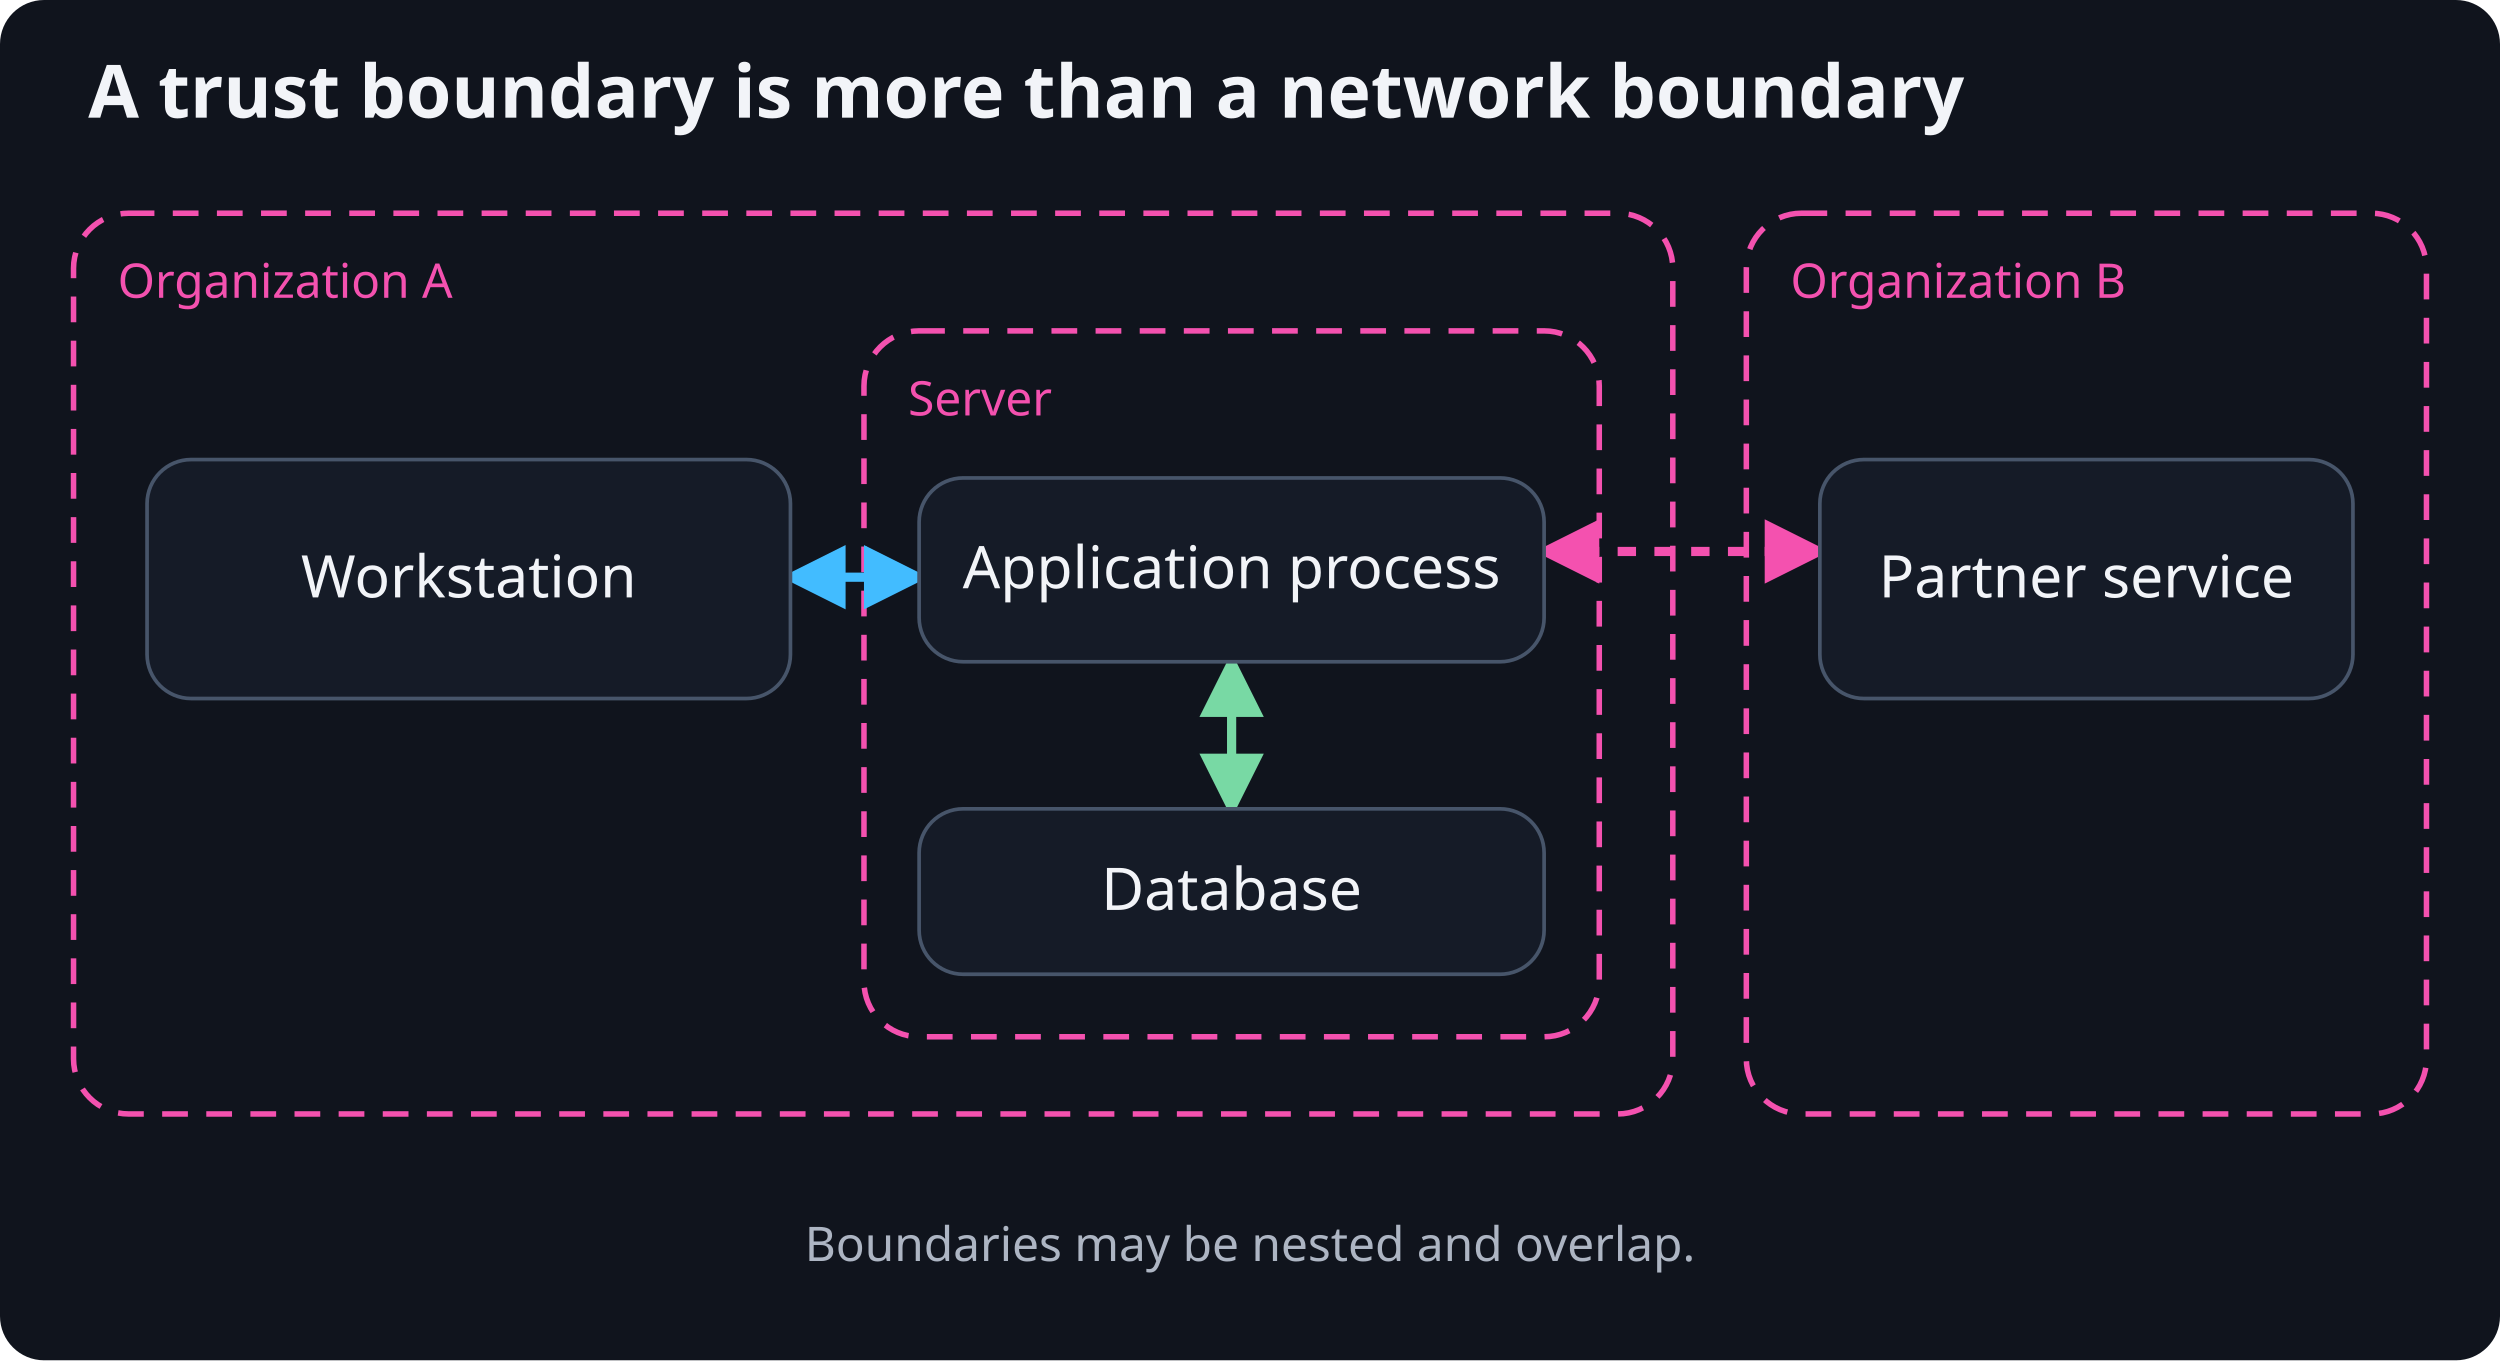
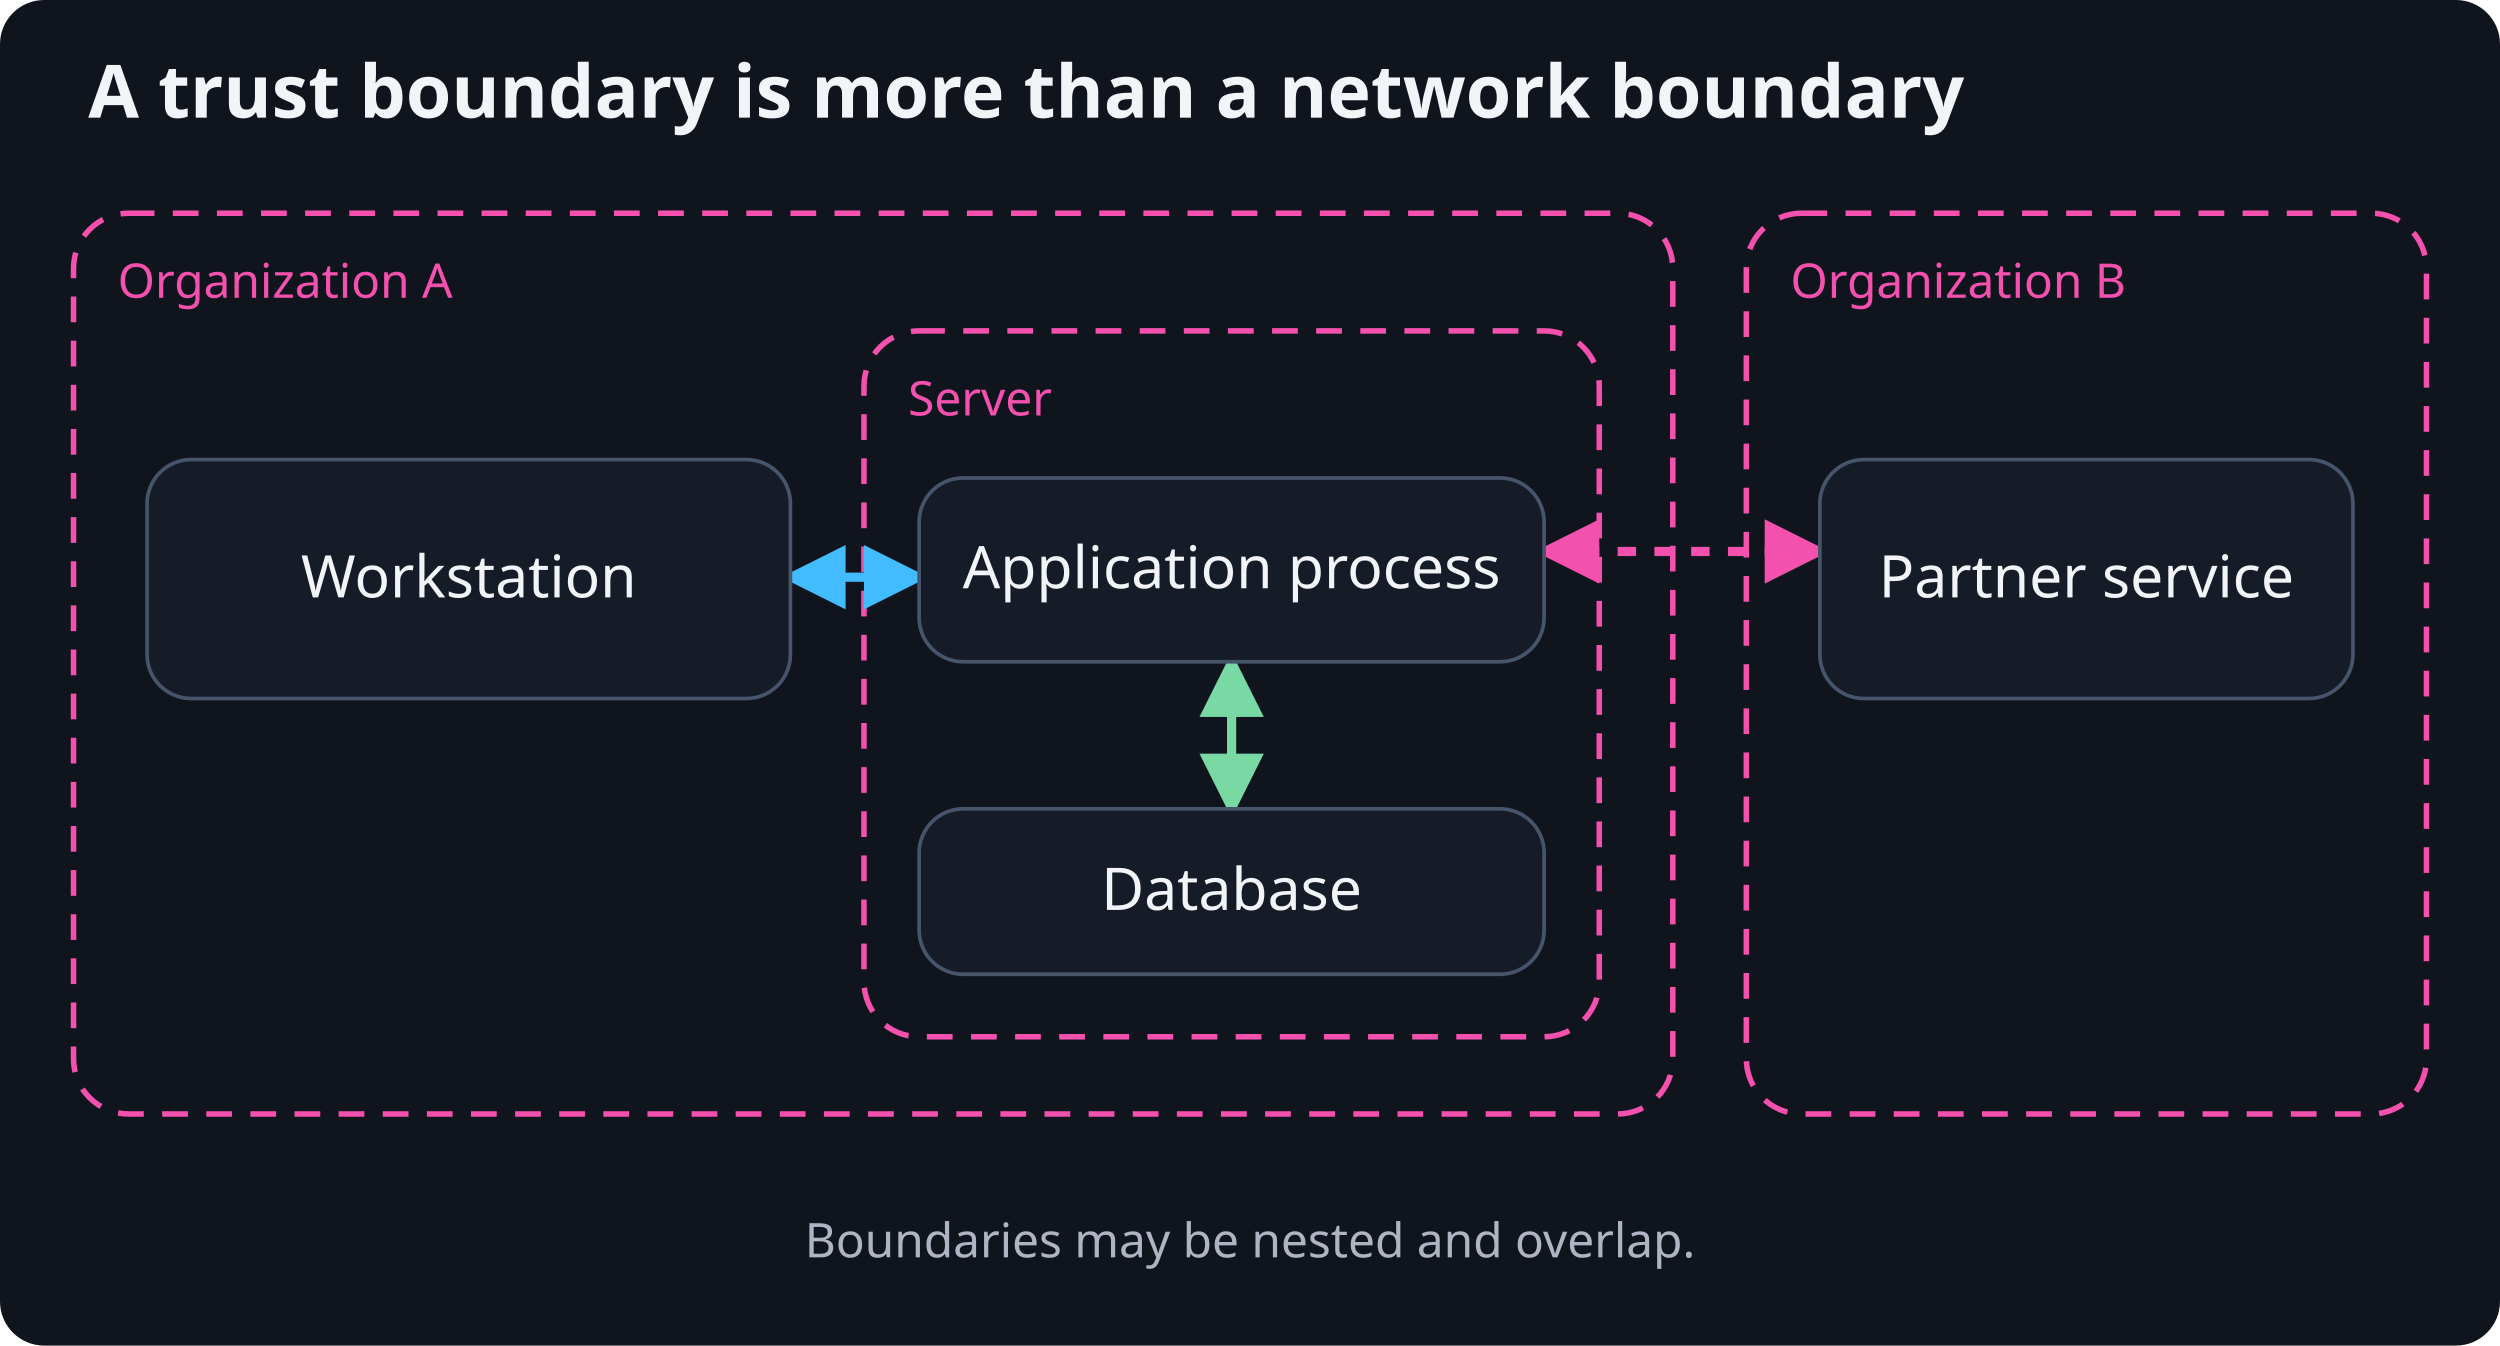
- <svg xmlns="http://www.w3.org/2000/svg" viewBox="0 0 680 370" role="img">
+ <svg xmlns="http://www.w3.org/2000/svg" viewBox="0 0 680 366" role="img">
  <defs>
    <marker id="blue" markerWidth="7" markerHeight="7" refX="6" refY="3.5" orient="auto-start-reverse">
      <path d="M0 0L7 3.5L0 7Z" fill="#42bcff" />
    </marker>
    <marker id="pink" markerWidth="7" markerHeight="7" refX="6" refY="3.5" orient="auto-start-reverse">
      <path d="M0 0L7 3.5L0 7Z" fill="#f451af" />
    </marker>
    <marker id="orange" markerWidth="7" markerHeight="7" refX="6" refY="3.5" orient="auto-start-reverse">
      <path d="M0 0L7 3.5L0 7Z" fill="#ffae63" />
    </marker>
    <marker id="green" markerWidth="7" markerHeight="7" refX="6" refY="3.5" orient="auto-start-reverse">
      <path d="M0 0L7 3.5L0 7Z" fill="#78d9a4" />
    </marker>
  </defs>
-   <rect width="680" height="370" rx="12" fill="#10141d" />
+   <rect width="680" height="366" rx="12" fill="#10141d" />
  <g font-family="system-ui,sans-serif">
    <text x="24" y="32" font-size="20" font-weight="700" fill="#f2f4f8">A trust boundary is more than a network boundary</text>
    <rect x="20" y="58" width="435" height="245" rx="15" fill="none" stroke="#f451af" stroke-width="1.5" stroke-dasharray="7 5" />
    <text x="32" y="81" font-size="13" fill="#f451af">Organization A</text>
    <rect x="235" y="90" width="200" height="192" rx="15" fill="none" stroke="#f451af" stroke-width="1.5" stroke-dasharray="7 5" />
    <text x="247" y="113" font-size="13" fill="#f451af">Server</text>
    <rect x="475" y="58" width="185" height="245" rx="15" fill="none" stroke="#f451af" stroke-width="1.5" stroke-dasharray="7 5" />
    <text x="487" y="81" font-size="13" fill="#f451af">Organization B</text>
    <path d="M215 157H250" fill="none" stroke="#42bcff" stroke-width="2.5" marker-end="url(#blue)" marker-start="url(#blue)" />
    <path d="M335 180V220" fill="none" stroke="#78d9a4" stroke-width="2.5" marker-end="url(#green)" marker-start="url(#green)" />
    <path d="M420 150H495" fill="none" stroke="#f451af" stroke-width="2.5" marker-end="url(#pink)" marker-start="url(#pink)" stroke-dasharray="5 5" />
    <rect x="40" y="125" width="175" height="65" rx="12" fill="#151b27" stroke="#47556a" />
    <text x="127.5" y="162.5" text-anchor="middle" font-size="16" fill="#f2f4f8">
      <tspan x="127.5" dy="0">Workstation</tspan>
    </text>
    <rect x="250" y="130" width="170" height="50" rx="12" fill="#151b27" stroke="#47556a" />
    <text x="335" y="160" text-anchor="middle" font-size="16" fill="#f2f4f8">
      <tspan x="335" dy="0">Application process</tspan>
    </text>
    <rect x="250" y="220" width="170" height="45" rx="12" fill="#151b27" stroke="#47556a" />
    <text x="335" y="247.5" text-anchor="middle" font-size="16" fill="#f2f4f8">
      <tspan x="335" dy="0">Database</tspan>
    </text>
    <rect x="495" y="125" width="145" height="65" rx="12" fill="#151b27" stroke="#47556a" />
    <text x="567.5" y="162.5" text-anchor="middle" font-size="16" fill="#f2f4f8">
      <tspan x="567.5" dy="0">Partner service</tspan>
    </text>
-     <text x="340" y="343" text-anchor="middle" font-size="13" fill="#adb5c3">
+     <text transform="translate(0 -1)" x="340" y="343" text-anchor="middle" font-size="13" fill="#adb5c3">
      <tspan x="340" dy="0">Boundaries may be nested and overlap.</tspan>
    </text>
  </g>
</svg>
